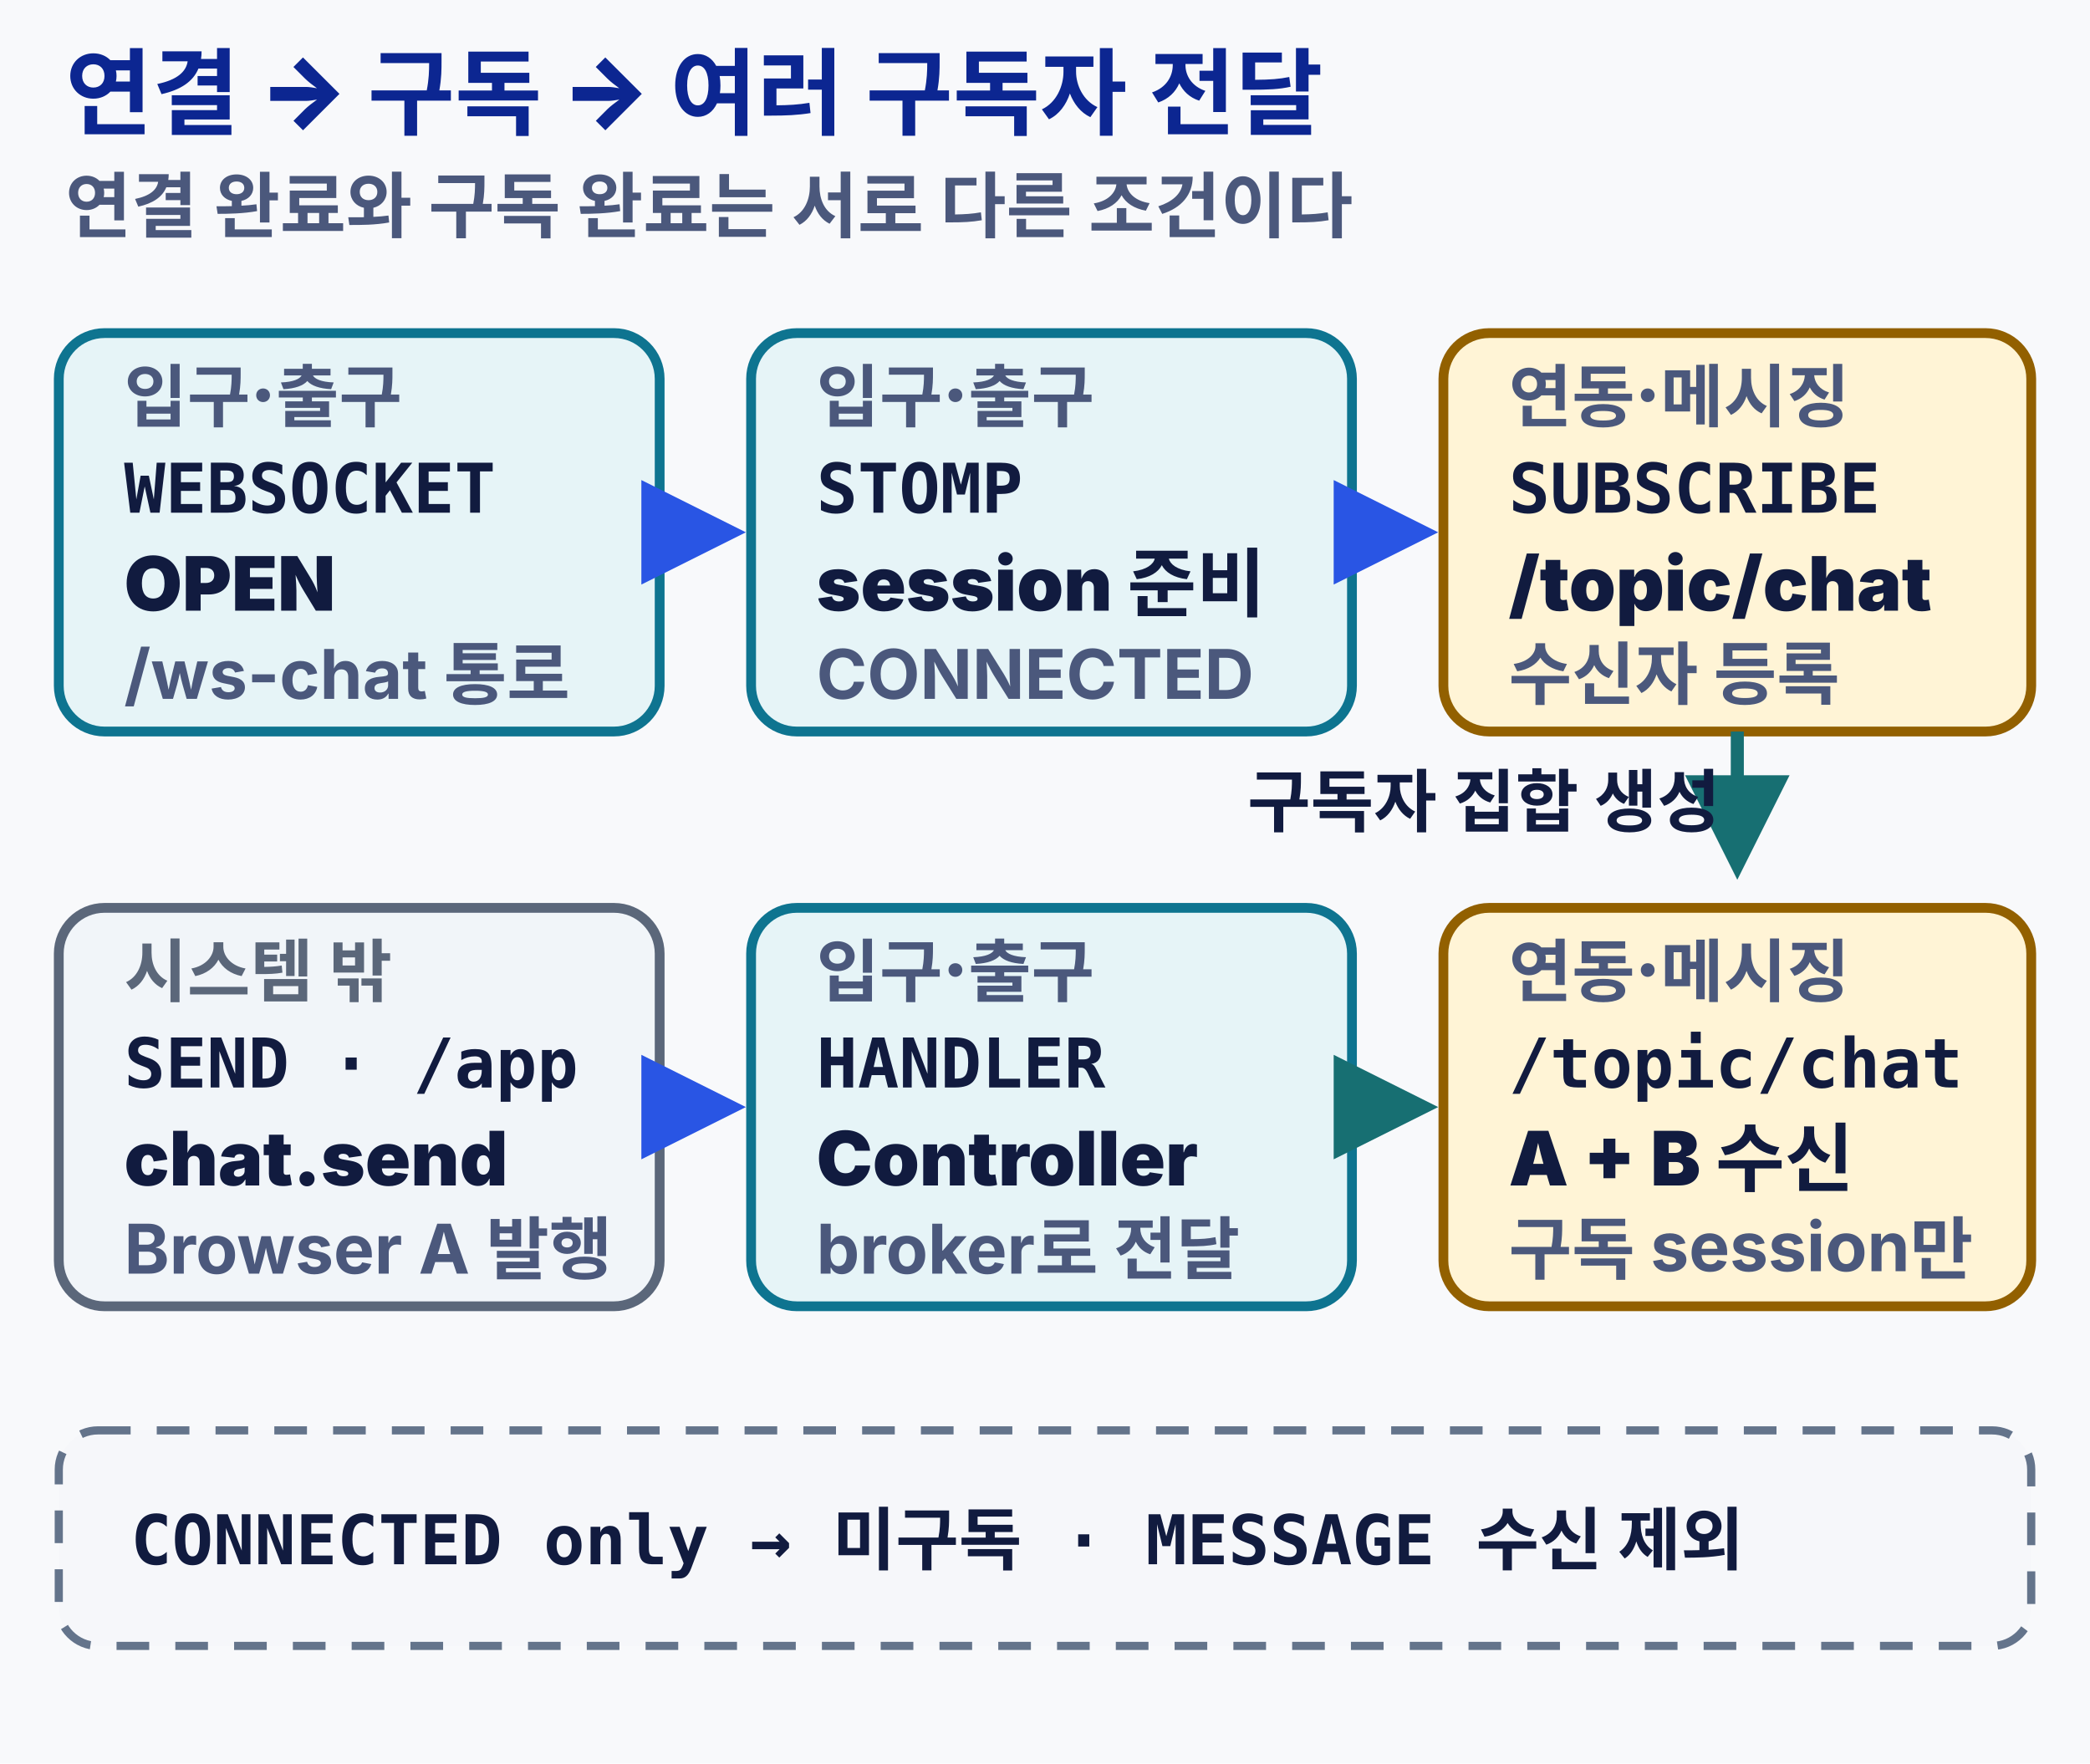
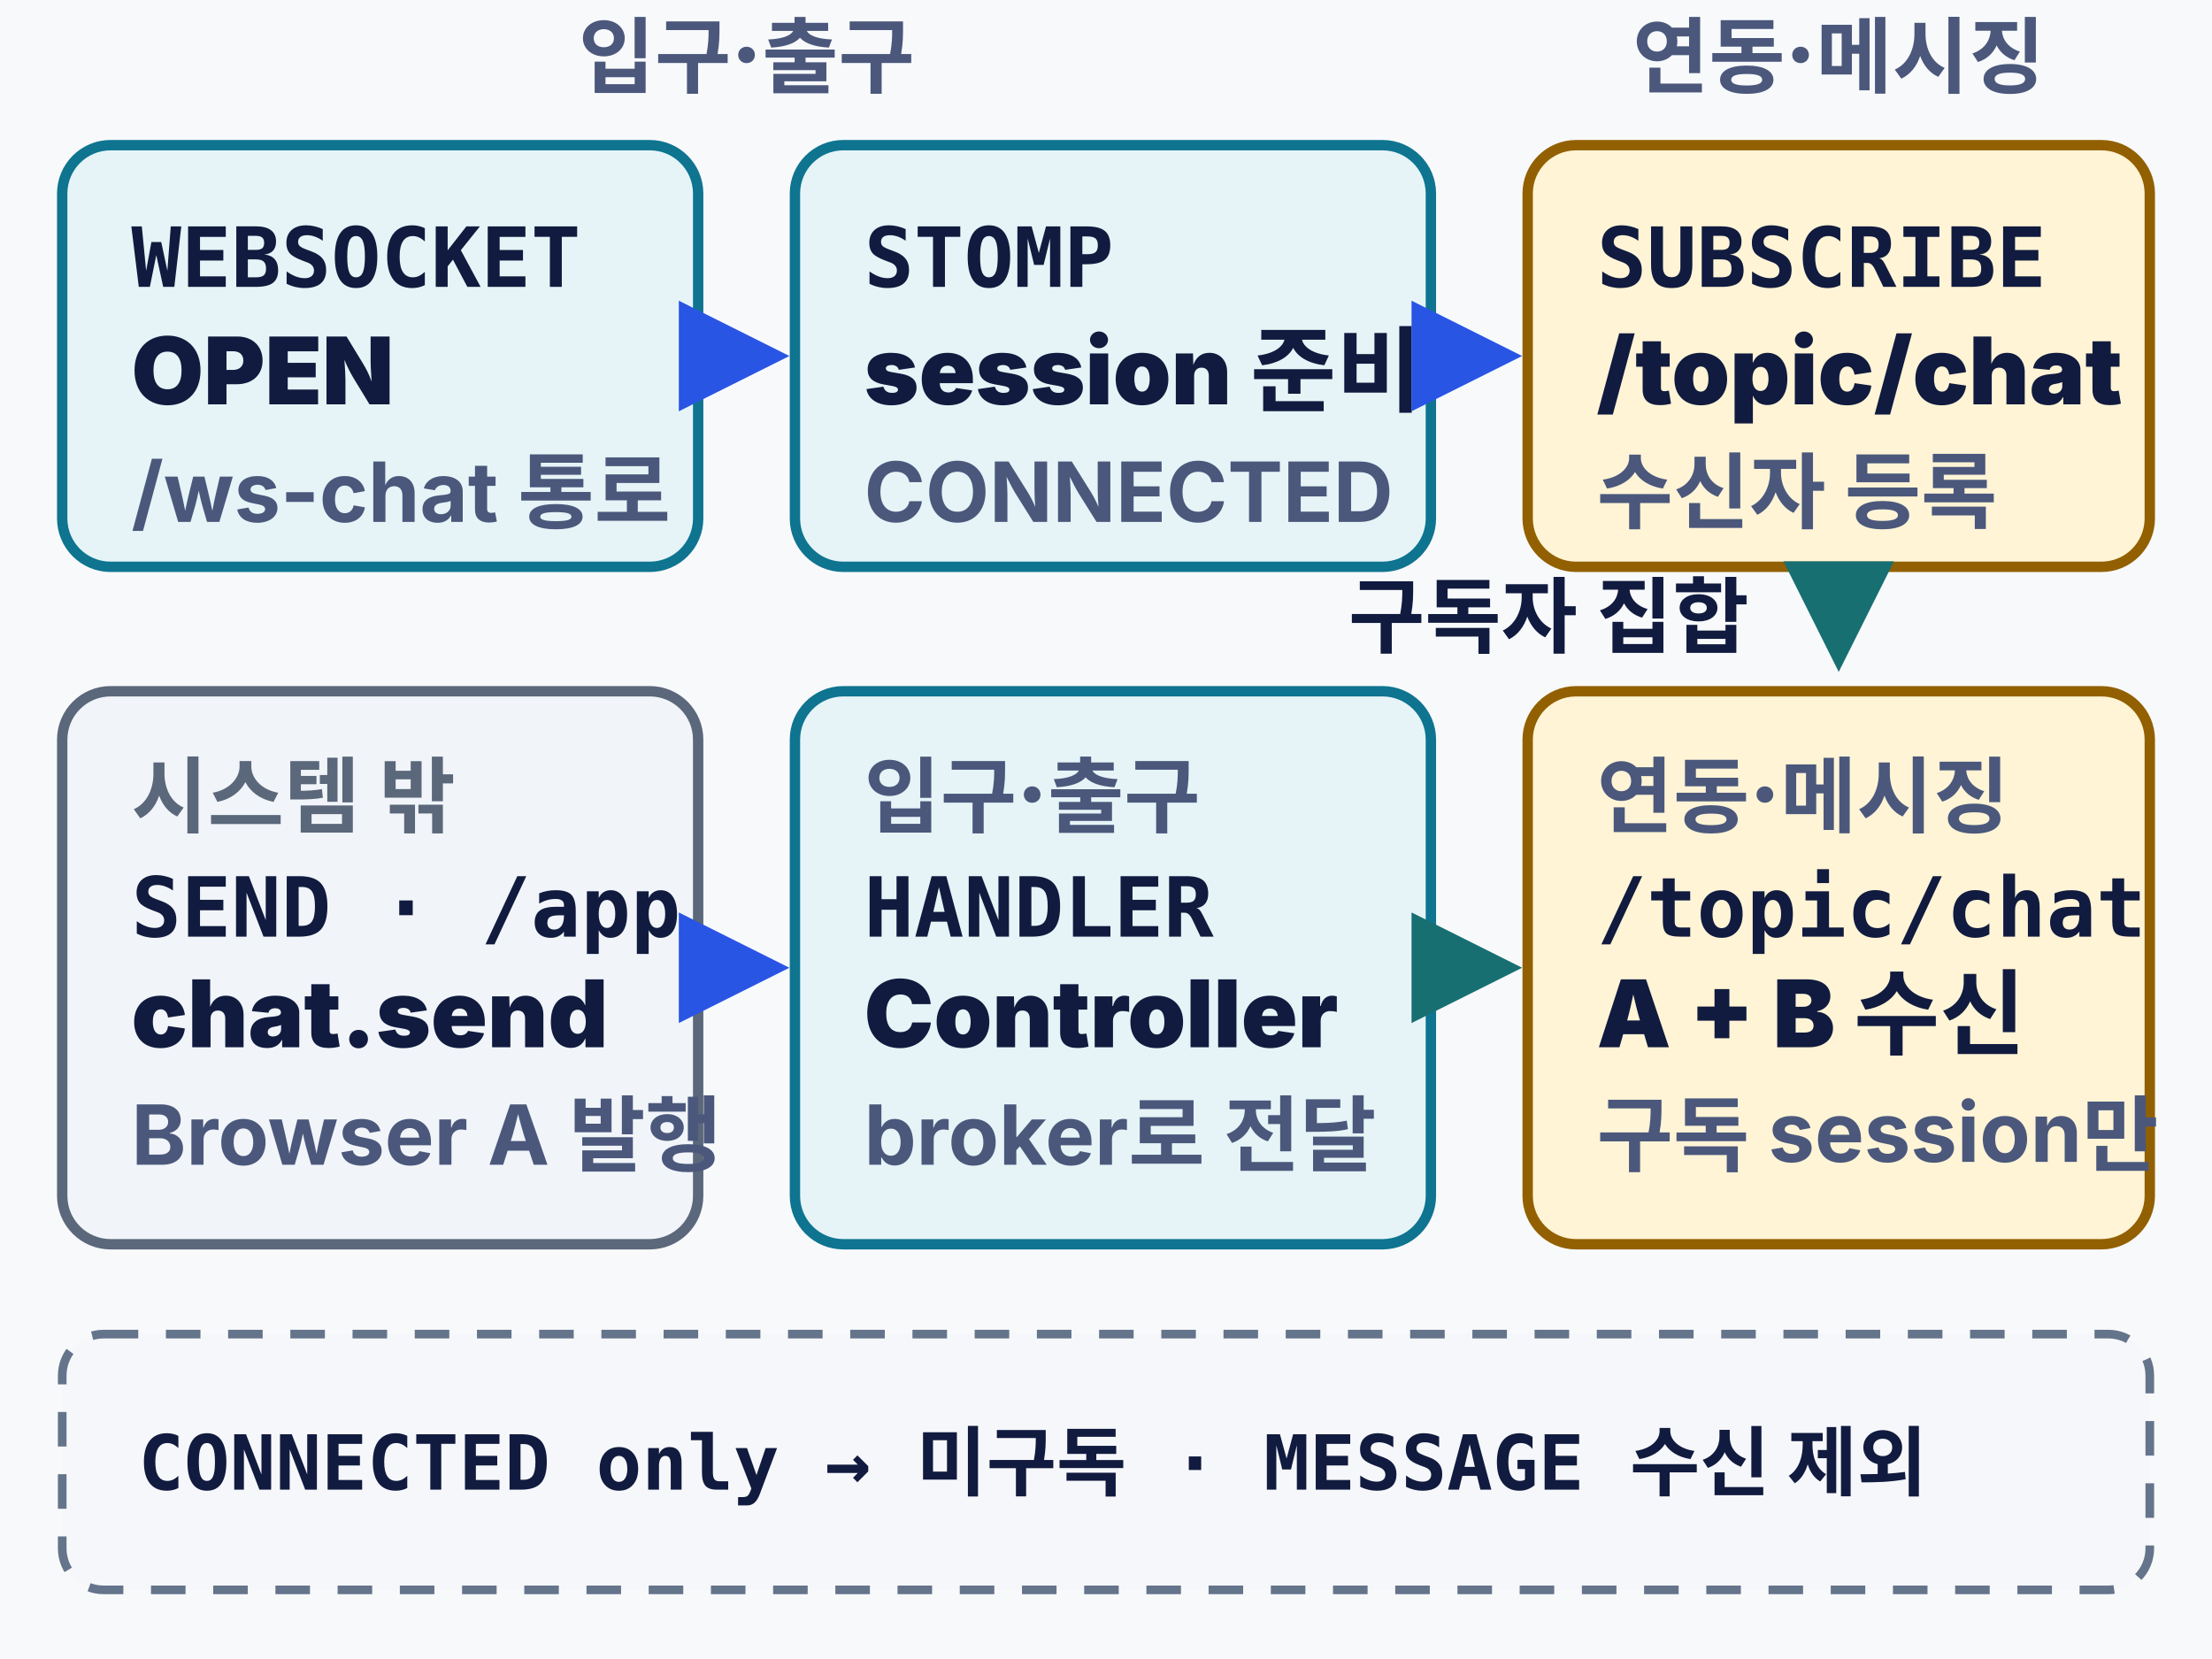
- <svg xmlns="http://www.w3.org/2000/svg" viewBox="0 0 640 540" role="img" aria-labelledby="title desc">
+ <svg xmlns="http://www.w3.org/2000/svg" viewBox="0 60 640 480" role="img" aria-labelledby="title desc">
  <defs>
    <marker id="arrow" viewBox="0 0 10 10" refX="8" refY="5" markerWidth="8" markerHeight="8" orient="auto-start-reverse">
      <path d="M0 0 10 5 0 10Z" fill="#2955E4" />
    </marker>
    <marker id="event-arrow" viewBox="0 0 10 10" refX="8" refY="5" markerWidth="8" markerHeight="8" orient="auto-start-reverse">
      <path d="M0 0 10 5 0 10Z" fill="#176F72" />
    </marker>
    <style>
      text{font-family:system-ui,-apple-system,BlinkMacSystemFont,sans-serif;fill:#111B3F}
      .node{stroke-width:3}
      .layer-outside{fill:#F1F5F9;stroke:#5B677A}
      .layer-interface{fill:#E6F4F7;stroke:#0E7490}
      .layer-application{fill:#F2EDFF;stroke:#6D43A8}
      .layer-resource{fill:#EAF5EE;stroke:#2C7352}
      .layer-integration{fill:#FFF4D6;stroke:#926000}
      .layer-runtime{fill:#EEF2F7;stroke:#52627A}
      [data-layer="outside"] .layer{fill:#5B677A}
      [data-layer="resource"] .layer{fill:#2C7352}
      .excluded{fill:#F6F7FA;stroke:#64748B;stroke-width:2.5;stroke-dasharray:10 8}
      .flow{fill:none;stroke:#2955E4;stroke-width:4;marker-end:url(#arrow)}
      .event{fill:none;stroke:#176F72;stroke-width:4;marker-end:url(#event-arrow)}
-       .title{font-size:29px;font-weight:850;fill:#0C2691}
-       .sub{font-size:22px;font-weight:650;fill:#4B587C}
-       .layer{font-size:21px;font-weight:850;fill:#4B587C}
-       .utility{font-family:ui-monospace,SFMono-Regular,Menlo,monospace;font-size:21px;font-weight:850}
-       .name{font-size:23px;font-weight:850}
-       .body{font-size:21px;font-weight:650;fill:#4B587C}
-       .state{font-family:ui-monospace,SFMono-Regular,Menlo,monospace;font-size:21px;font-weight:850}
+       .layer-band{font-size:24px;font-weight:850;fill:#4B587C;text-anchor:middle}
+       .layer{font-size:24px;font-weight:850;fill:#4B587C}
+       .utility{font-family:ui-monospace,SFMono-Regular,Menlo,monospace;font-size:24px;font-weight:850}
+       .name{font-size:27px;font-weight:850}
+       .body{font-size:24px;font-weight:650;fill:#4B587C}
+       .connector-label{font-size:24px;font-weight:800;fill:#111B3F;text-anchor:end}
+       .state{font-family:ui-monospace,SFMono-Regular,Menlo,monospace;font-size:22px;font-weight:850}
    </style>
  </defs>
  <rect width="640" height="540" fill="#F8F9FB" />
-   <text class="title" x="20" y="39">연결 → 구독 → 여러 구독자 전달</text>
-   <text class="sub" x="20" y="71">연결 완료와 구독 완료는 서로 다른 조건이다</text>
+   <text class="layer-band" x="216" y="85">입구·출구</text>
+   <text class="layer-band" x="532" y="85">연동·메시징</text>
  <g data-layer="interface">
    <rect class="node layer-interface" x="18" y="102" width="184" height="122" rx="14" />
-     <text class="layer" x="38" y="129">입구·출구</text>
-     <text class="utility" x="38" y="157">WEBSOCKET</text>
-     <text class="name" x="38" y="187">OPEN</text>
-     <text class="body" x="38" y="214">/ws-chat 통로</text>
+     <text class="utility" x="38" y="143">WEBSOCKET</text>
+     <text class="name" x="38" y="177">OPEN</text>
+     <text class="body" x="38" y="211">/ws-chat 통로</text>
  </g>
  <path class="flow" d="M202 163H222" />
  <g data-layer="interface">
    <rect class="node layer-interface" x="230" y="102" width="184" height="122" rx="14" />
-     <text class="layer" x="250" y="129">입구·출구</text>
-     <text class="utility" x="250" y="157">STOMP</text>
-     <text class="name" x="250" y="187">session 준비</text>
-     <text class="body" x="250" y="214">CONNECTED</text>
+     <text class="utility" x="250" y="143">STOMP</text>
+     <text class="name" x="250" y="177">session 준비</text>
+     <text class="body" x="250" y="211">CONNECTED</text>
  </g>
  <path class="flow" d="M414 163H434" />
  <g data-layer="integration">
    <rect class="node layer-integration" x="442" y="102" width="180" height="122" rx="14" />
-     <text class="layer" x="462" y="129">연동·메시징</text>
-     <text class="utility" x="462" y="157">SUBSCRIBE</text>
-     <text class="name" x="462" y="187">/topic/chat</text>
-     <text class="body" x="462" y="214">수신자 등록</text>
+     <text class="utility" x="462" y="143">SUBSCRIBE</text>
+     <text class="name" x="462" y="177">/topic/chat</text>
+     <text class="body" x="462" y="211">수신자 등록</text>
  </g>
-   <path class="event" d="M532 224V263" />
-   <text class="utility" x="382" y="253">구독자 집합 생성</text>
+   <path class="event" d="M532 224V248" />
+   <text class="connector-label" x="506" y="247">구독자 집합</text>
  <g data-layer="outside">
-     <rect class="node layer-outside" x="18" y="278" width="184" height="122" rx="14" />
-     <text class="layer" x="38" y="305">시스템 밖</text>
-     <text class="utility" x="38" y="333">SEND · /app</text>
+     <rect class="node layer-outside" x="18" y="260" width="184" height="160" rx="14" />
+     <text class="layer" x="38" y="299">시스템 밖</text>
+     <text class="utility" x="38" y="331">SEND · /app</text>
    <text class="name" x="38" y="363">chat.send</text>
-     <text class="body" x="38" y="390">Browser A 발행</text>
+     <text class="body" x="38" y="397">Browser A 발행</text>
  </g>
-   <path class="flow" d="M202 339H222" />
+   <path class="flow" d="M202 340H222" />
  <g data-layer="interface">
-     <rect class="node layer-interface" x="230" y="278" width="184" height="122" rx="14" />
-     <text class="layer" x="250" y="305">입구·출구</text>
-     <text class="utility" x="250" y="333">HANDLER</text>
+     <rect class="node layer-interface" x="230" y="260" width="184" height="160" rx="14" />
+     <text class="layer" x="250" y="299">입구·출구</text>
+     <text class="utility" x="250" y="331">HANDLER</text>
    <text class="name" x="250" y="363">Controller</text>
-     <text class="body" x="250" y="390">broker로 전달</text>
+     <text class="body" x="250" y="397">broker로 전달</text>
  </g>
-   <path class="event" d="M414 339H434" />
+   <path class="event" d="M414 340H434" />
  <g data-layer="integration">
-     <rect class="node layer-integration" x="442" y="278" width="180" height="122" rx="14" />
-     <text class="layer" x="462" y="305">연동·메시징</text>
-     <text class="utility" x="462" y="333">/topic/chat</text>
+     <rect class="node layer-integration" x="442" y="260" width="180" height="160" rx="14" />
+     <text class="layer" x="462" y="299">연동·메시징</text>
+     <text class="utility" x="462" y="331">/topic/chat</text>
    <text class="name" x="462" y="363">A + B 수신</text>
-     <text class="body" x="462" y="390">구독 session만</text>
+     <text class="body" x="462" y="397">구독 session만</text>
  </g>
  <g data-semantic="state">
-     <rect class="excluded" x="18" y="438" width="604" height="66" rx="12" />
-     <text class="state" x="40" y="479">CONNECTED only → 미구독 · MESSAGE 수신 제외</text>
+     <rect class="excluded" x="18" y="446" width="604" height="74" rx="12" />
+     <text class="state" x="40" y="491">CONNECTED only → 미구독 · MESSAGE 수신 제외</text>
  </g>
</svg>
